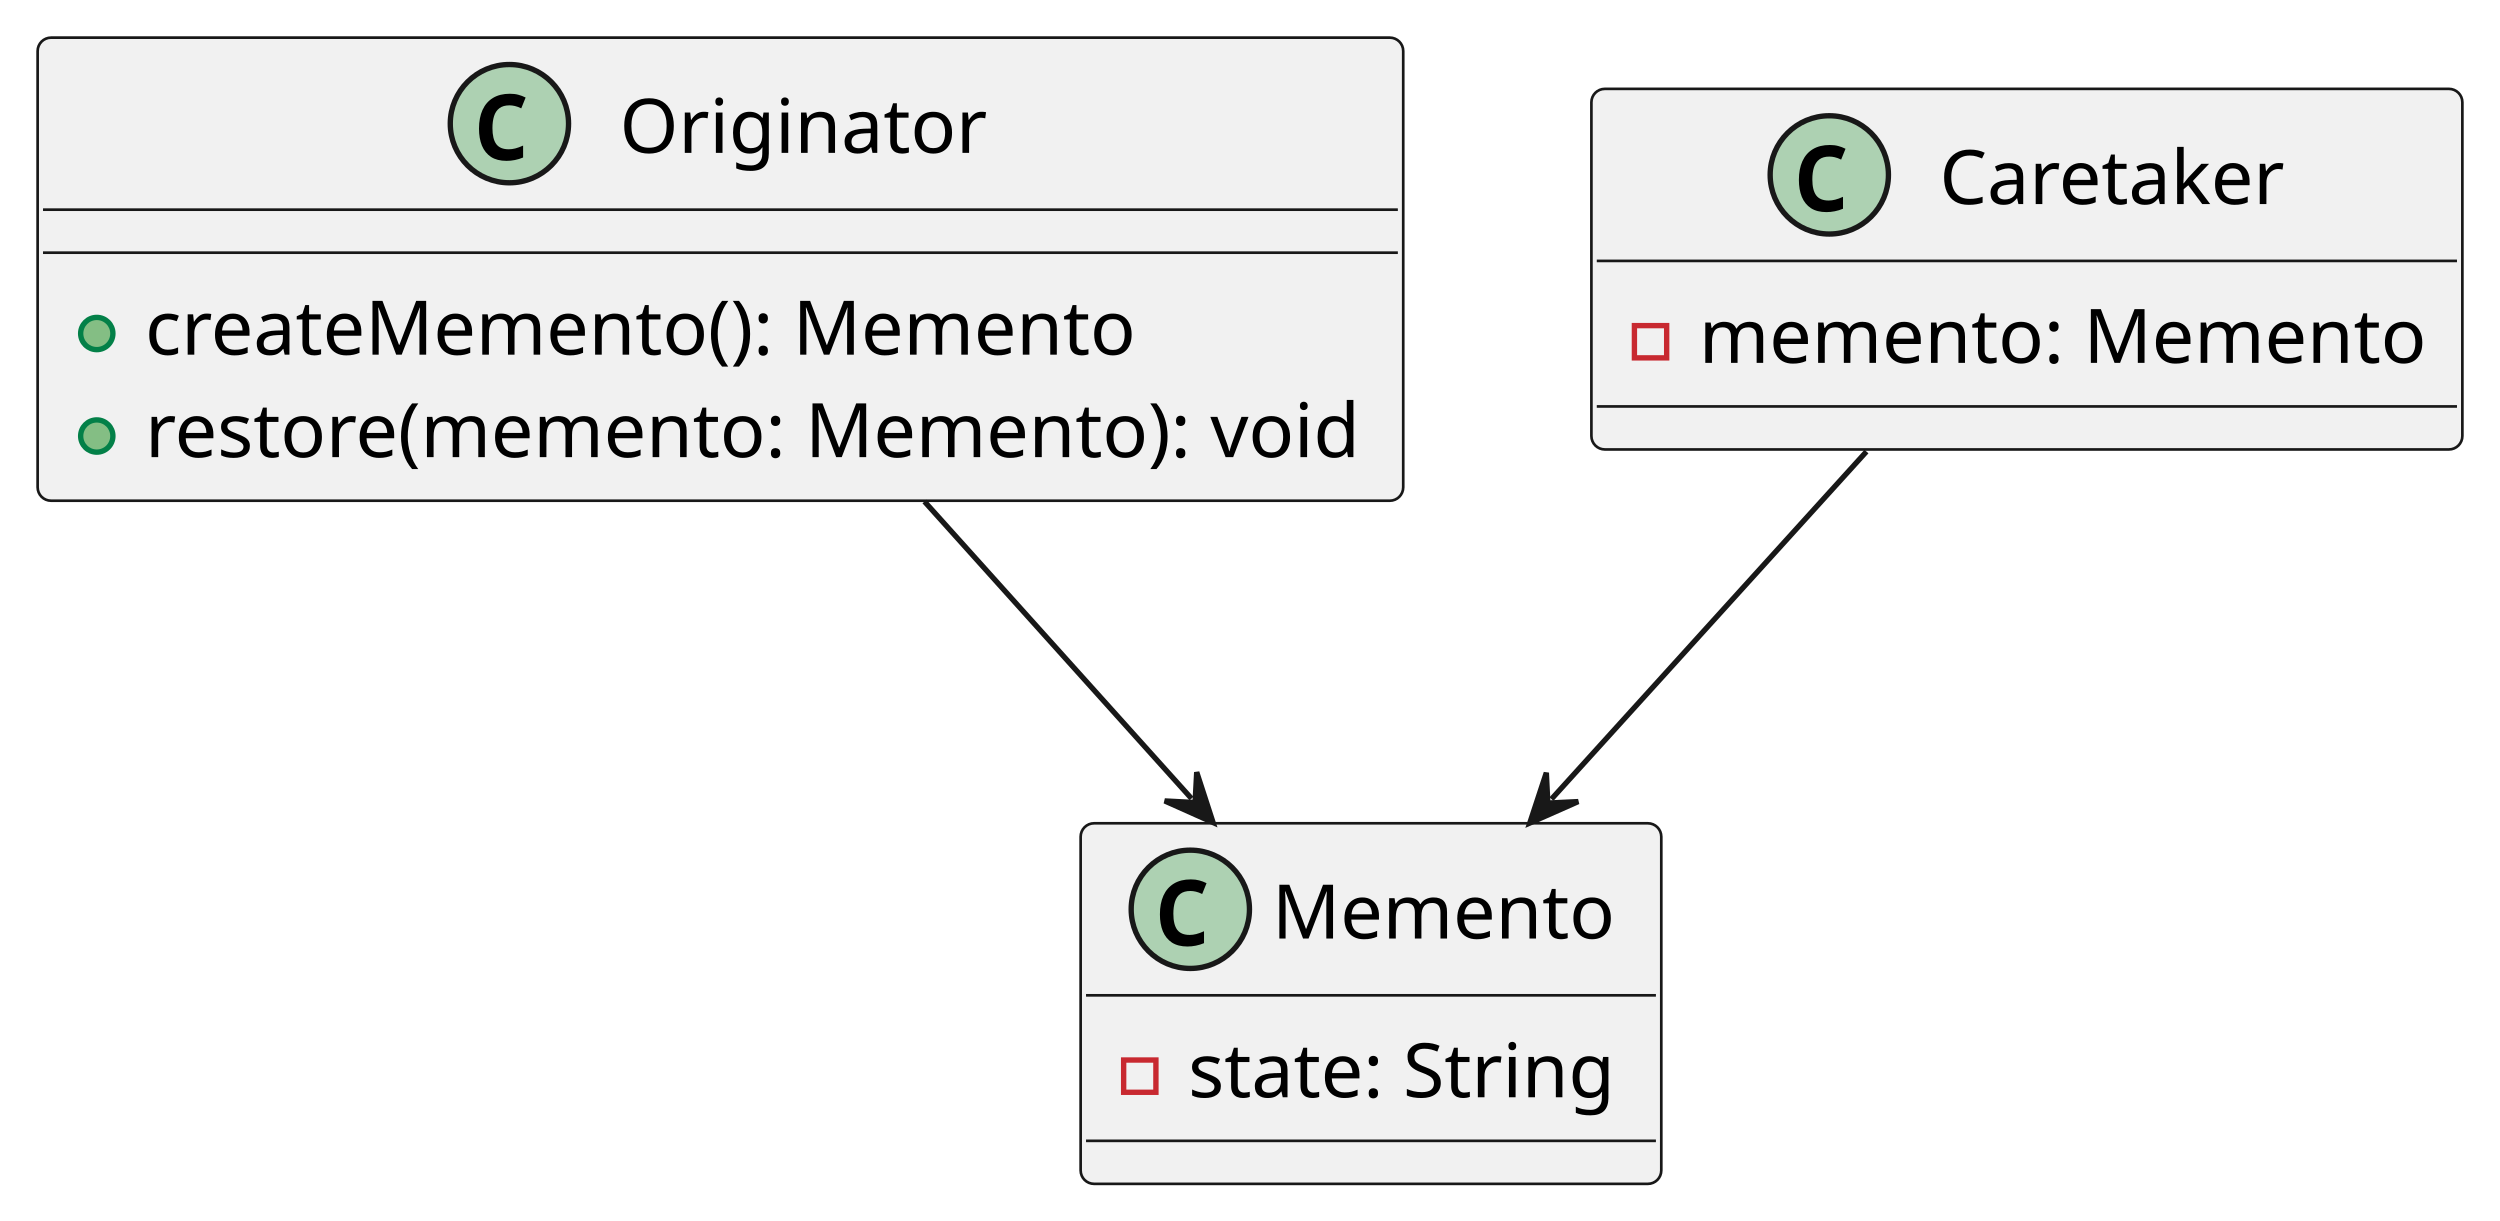
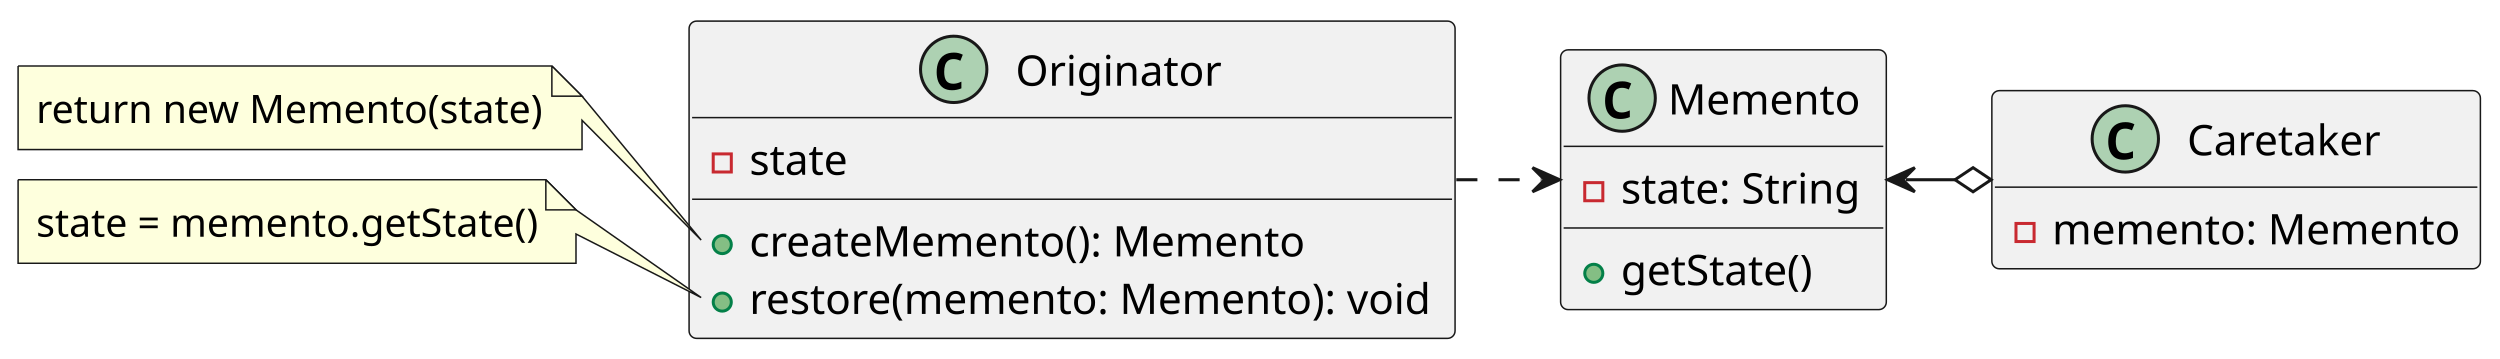
- <svg xmlns="http://www.w3.org/2000/svg" contentStyleType="text/css" height="227px" preserveAspectRatio="none" style="width:465px;height:227px;background:#FFFFFF;" version="1.1" viewBox="0 0 465 227" width="465px" zoomAndPan="magnify">
+ <svg xmlns="http://www.w3.org/2000/svg" contentStyleType="text/css" height="119px" preserveAspectRatio="none" style="width:829px;height:119px;background:#FFFFFF;" version="1.1" viewBox="0 0 829 119" width="829px" zoomAndPan="magnify">
  <defs />
  <g>
    <g id="elem_Originator">
-       <rect codeLine="1" fill="#F1F1F1" height="86.136" id="Originator" rx="2.5" ry="2.5" style="stroke:#181818;stroke-width:0.5;" width="254" x="7" y="7" />
-       <ellipse cx="94.75" cy="23" fill="#ADD1B2" rx="11" ry="11" style="stroke:#181818;stroke-width:1.0;" />
-       <path d="M94.219,29.922 Q92.469,29.922 91.328,29.188 Q90.203,28.438 89.641,27.094 Q89.094,25.734 89.094,23.938 Q89.094,21.906 89.75,20.453 Q90.406,19 91.688,18.219 Q92.969,17.438 94.844,17.438 Q95.734,17.438 96.406,17.625 Q97.078,17.797 97.766,18.141 L96.953,20.156 Q96.328,19.844 95.781,19.719 Q95.25,19.594 94.766,19.594 Q93.594,19.594 92.891,20.125 Q92.188,20.656 91.891,21.609 Q91.594,22.562 91.594,23.828 Q91.594,25.844 92.312,26.812 Q93.031,27.766 94.625,27.766 Q95.219,27.766 95.844,27.609 Q96.469,27.453 97.297,27.078 L97.297,29.297 Q96.562,29.609 95.766,29.766 Q94.984,29.922 94.219,29.922 Z " fill="#000000" />
-       <text fill="#000000" font-family="sans-serif" font-size="14" lengthAdjust="spacing" textLength="70" x="115.25" y="28.432">Originator</text>
-       <line style="stroke:#181818;stroke-width:0.5;" x1="8" x2="260" y1="39" y2="39" />
-       <line style="stroke:#181818;stroke-width:0.5;" x1="8" x2="260" y1="47" y2="47" />
-       <ellipse cx="18" cy="62.034" fill="#84BE84" rx="3" ry="3" style="stroke:#038048;stroke-width:1.0;" />
-       <text fill="#000000" font-family="sans-serif" font-size="14" lengthAdjust="spacing" textLength="186" x="27" y="65.966">createMemento(): Memento</text>
-       <ellipse cx="18" cy="81.102" fill="#84BE84" rx="3" ry="3" style="stroke:#038048;stroke-width:1.0;" />
-       <text fill="#000000" font-family="sans-serif" font-size="14" lengthAdjust="spacing" textLength="228" x="27" y="85.034">restore(memento: Memento): void</text>
+       <rect codeLine="3" fill="#F1F1F1" height="105.204" id="Originator" rx="2.5" ry="2.5" style="stroke:#181818;stroke-width:0.5;" width="254" x="228.5" y="7" />
+       <ellipse cx="316.25" cy="23" fill="#ADD1B2" rx="11" ry="11" style="stroke:#181818;stroke-width:1.0;" />
+       <path d="M315.719,29.922 Q313.969,29.922 312.828,29.188 Q311.703,28.438 311.141,27.094 Q310.594,25.734 310.594,23.938 Q310.594,21.906 311.25,20.453 Q311.906,19 313.188,18.219 Q314.469,17.438 316.344,17.438 Q317.234,17.438 317.906,17.625 Q318.578,17.797 319.266,18.141 L318.453,20.156 Q317.828,19.844 317.281,19.719 Q316.75,19.594 316.266,19.594 Q315.094,19.594 314.391,20.125 Q313.688,20.656 313.391,21.609 Q313.094,22.562 313.094,23.828 Q313.094,25.844 313.812,26.812 Q314.531,27.766 316.125,27.766 Q316.719,27.766 317.344,27.609 Q317.969,27.453 318.797,27.078 L318.797,29.297 Q318.062,29.609 317.266,29.766 Q316.484,29.922 315.719,29.922 Z " fill="#000000" />
+       <text fill="#000000" font-family="sans-serif" font-size="14" lengthAdjust="spacing" textLength="70" x="336.75" y="28.432">Originator</text>
+       <line style="stroke:#181818;stroke-width:0.5;" x1="229.5" x2="481.5" y1="39" y2="39" />
+       <rect fill="none" height="6" style="stroke:#C82930;stroke-width:1.0;" width="6" x="236.5" y="51.034" />
+       <text fill="#000000" font-family="sans-serif" font-size="14" lengthAdjust="spacing" textLength="33" x="248.5" y="57.966">state</text>
+       <line style="stroke:#181818;stroke-width:0.5;" x1="229.5" x2="481.5" y1="66.068" y2="66.068" />
+       <ellipse cx="239.5" cy="81.102" fill="#84BE84" rx="3" ry="3" style="stroke:#038048;stroke-width:1.0;" />
+       <text fill="#000000" font-family="sans-serif" font-size="14" lengthAdjust="spacing" textLength="186" x="248.5" y="85.034">createMemento(): Memento</text>
+       <ellipse cx="239.5" cy="100.17" fill="#84BE84" rx="3" ry="3" style="stroke:#038048;stroke-width:1.0;" />
+       <text fill="#000000" font-family="sans-serif" font-size="14" lengthAdjust="spacing" textLength="228" x="248.5" y="104.102">restore(memento: Memento): void</text>
    </g>
    <g id="elem_Memento">
-       <rect codeLine="6" fill="#F1F1F1" height="67.068" id="Memento" rx="2.5" ry="2.5" style="stroke:#181818;stroke-width:0.5;" width="108" x="201" y="153.13" />
-       <ellipse cx="221.4" cy="169.13" fill="#ADD1B2" rx="11" ry="11" style="stroke:#181818;stroke-width:1.0;" />
-       <path d="M220.869,176.052 Q219.119,176.052 217.978,175.317 Q216.853,174.567 216.291,173.224 Q215.744,171.864 215.744,170.067 Q215.744,168.036 216.4,166.583 Q217.056,165.13 218.338,164.349 Q219.619,163.567 221.494,163.567 Q222.384,163.567 223.056,163.755 Q223.728,163.927 224.416,164.271 L223.603,166.286 Q222.978,165.974 222.431,165.849 Q221.9,165.724 221.416,165.724 Q220.244,165.724 219.541,166.255 Q218.838,166.786 218.541,167.739 Q218.244,168.692 218.244,169.958 Q218.244,171.974 218.963,172.942 Q219.681,173.896 221.275,173.896 Q221.869,173.896 222.494,173.739 Q223.119,173.583 223.947,173.208 L223.947,175.427 Q223.213,175.739 222.416,175.896 Q221.634,176.052 220.869,176.052 Z " fill="#000000" />
-       <text fill="#000000" font-family="sans-serif" font-size="14" lengthAdjust="spacing" textLength="64" x="236.6" y="174.562">Memento</text>
-       <line style="stroke:#181818;stroke-width:0.5;" x1="202" x2="308" y1="185.13" y2="185.13" />
-       <rect fill="none" height="6" style="stroke:#C82930;stroke-width:1.0;" width="6" x="209" y="197.164" />
-       <text fill="#000000" font-family="sans-serif" font-size="14" lengthAdjust="spacing" textLength="82" x="221" y="204.096">state: String</text>
-       <line style="stroke:#181818;stroke-width:0.5;" x1="202" x2="308" y1="212.198" y2="212.198" />
+       <rect codeLine="9" fill="#F1F1F1" height="86.136" id="Memento" rx="2.5" ry="2.5" style="stroke:#181818;stroke-width:0.5;" width="108" x="517.5" y="16.53" />
+       <ellipse cx="537.9" cy="32.53" fill="#ADD1B2" rx="11" ry="11" style="stroke:#181818;stroke-width:1.0;" />
+       <path d="M537.369,39.452 Q535.619,39.452 534.478,38.718 Q533.353,37.968 532.791,36.624 Q532.244,35.264 532.244,33.468 Q532.244,31.436 532.9,29.983 Q533.556,28.53 534.837,27.749 Q536.119,26.968 537.994,26.968 Q538.884,26.968 539.556,27.155 Q540.228,27.327 540.916,27.671 L540.103,29.686 Q539.478,29.374 538.931,29.249 Q538.4,29.124 537.916,29.124 Q536.744,29.124 536.041,29.655 Q535.337,30.186 535.041,31.139 Q534.744,32.093 534.744,33.358 Q534.744,35.374 535.462,36.343 Q536.181,37.296 537.775,37.296 Q538.369,37.296 538.994,37.139 Q539.619,36.983 540.447,36.608 L540.447,38.827 Q539.712,39.139 538.916,39.296 Q538.134,39.452 537.369,39.452 Z " fill="#000000" />
+       <text fill="#000000" font-family="sans-serif" font-size="14" lengthAdjust="spacing" textLength="64" x="553.1" y="37.962">Memento</text>
+       <line style="stroke:#181818;stroke-width:0.5;" x1="518.5" x2="624.5" y1="48.53" y2="48.53" />
+       <rect fill="none" height="6" style="stroke:#C82930;stroke-width:1.0;" width="6" x="525.5" y="60.564" />
+       <text fill="#000000" font-family="sans-serif" font-size="14" lengthAdjust="spacing" textLength="82" x="537.5" y="67.496">state: String</text>
+       <line style="stroke:#181818;stroke-width:0.5;" x1="518.5" x2="624.5" y1="75.598" y2="75.598" />
+       <ellipse cx="528.5" cy="90.632" fill="#84BE84" rx="3" ry="3" style="stroke:#038048;stroke-width:1.0;" />
+       <text fill="#000000" font-family="sans-serif" font-size="14" lengthAdjust="spacing" textLength="64" x="537.5" y="94.564">getState()</text>
    </g>
    <g id="elem_Caretaker">
-       <rect codeLine="10" fill="#F1F1F1" height="67.068" id="Caretaker" rx="2.5" ry="2.5" style="stroke:#181818;stroke-width:0.5;" width="162" x="296" y="16.53" />
-       <ellipse cx="340.25" cy="32.53" fill="#ADD1B2" rx="11" ry="11" style="stroke:#181818;stroke-width:1.0;" />
-       <path d="M339.719,39.452 Q337.969,39.452 336.828,38.718 Q335.703,37.968 335.141,36.624 Q334.594,35.264 334.594,33.468 Q334.594,31.436 335.25,29.983 Q335.906,28.53 337.188,27.749 Q338.469,26.968 340.344,26.968 Q341.234,26.968 341.906,27.155 Q342.578,27.327 343.266,27.671 L342.453,29.686 Q341.828,29.374 341.281,29.249 Q340.75,29.124 340.266,29.124 Q339.094,29.124 338.391,29.655 Q337.688,30.186 337.391,31.139 Q337.094,32.093 337.094,33.358 Q337.094,35.374 337.812,36.343 Q338.531,37.296 340.125,37.296 Q340.719,37.296 341.344,37.139 Q341.969,36.983 342.797,36.608 L342.797,38.827 Q342.062,39.139 341.266,39.296 Q340.484,39.452 339.719,39.452 Z " fill="#000000" />
-       <text fill="#000000" font-family="sans-serif" font-size="14" lengthAdjust="spacing" textLength="65" x="360.75" y="37.962">Caretaker</text>
-       <line style="stroke:#181818;stroke-width:0.5;" x1="297" x2="457" y1="48.53" y2="48.53" />
-       <rect fill="none" height="6" style="stroke:#C82930;stroke-width:1.0;" width="6" x="304" y="60.564" />
-       <text fill="#000000" font-family="sans-serif" font-size="14" lengthAdjust="spacing" textLength="136" x="316" y="67.496">memento: Memento</text>
-       <line style="stroke:#181818;stroke-width:0.5;" x1="297" x2="457" y1="75.598" y2="75.598" />
+       <rect codeLine="14" fill="#F1F1F1" height="59.068" id="Caretaker" rx="2.5" ry="2.5" style="stroke:#181818;stroke-width:0.5;" width="162" x="660.5" y="30.06" />
+       <ellipse cx="704.75" cy="46.06" fill="#ADD1B2" rx="11" ry="11" style="stroke:#181818;stroke-width:1.0;" />
+       <path d="M704.219,52.982 Q702.469,52.982 701.328,52.248 Q700.203,51.498 699.641,50.154 Q699.094,48.794 699.094,46.998 Q699.094,44.966 699.75,43.513 Q700.406,42.06 701.688,41.279 Q702.969,40.498 704.844,40.498 Q705.734,40.498 706.406,40.685 Q707.078,40.857 707.766,41.201 L706.953,43.216 Q706.328,42.904 705.781,42.779 Q705.25,42.654 704.766,42.654 Q703.594,42.654 702.891,43.185 Q702.188,43.716 701.891,44.669 Q701.594,45.623 701.594,46.888 Q701.594,48.904 702.312,49.873 Q703.031,50.826 704.625,50.826 Q705.219,50.826 705.844,50.669 Q706.469,50.513 707.297,50.138 L707.297,52.357 Q706.562,52.669 705.766,52.826 Q704.984,52.982 704.219,52.982 Z " fill="#000000" />
+       <text fill="#000000" font-family="sans-serif" font-size="14" lengthAdjust="spacing" textLength="65" x="725.25" y="51.492">Caretaker</text>
+       <line style="stroke:#181818;stroke-width:0.5;" x1="661.5" x2="821.5" y1="62.06" y2="62.06" />
+       <rect fill="none" height="6" style="stroke:#C82930;stroke-width:1.0;" width="6" x="668.5" y="74.094" />
+       <text fill="#000000" font-family="sans-serif" font-size="14" lengthAdjust="spacing" textLength="136" x="680.5" y="81.026">memento: Memento</text>
    </g>
-     <g id="link_Caretaker_Memento">
-       <path codeLine="14" d="M347.16,83.99 C328.11,105.01 307.548,127.683 288.568,148.633 " fill="none" id="Caretaker-to-Memento" style="stroke:#181818;stroke-width:1.0;" />
-       <polygon fill="#181818" points="284.54,153.08,293.547,149.096,287.897,149.375,287.618,143.725,284.54,153.08" style="stroke:#181818;stroke-width:1.0;" />
+     <path d="M6,21.89 L6,49.596 A0,0 0 0 0 6,49.596 L193,49.596 A0,0 0 0 0 193,49.596 L193,39.89 L232.5,79.602 L193,31.89 L193,31.89 L183,21.89 L6,21.89 A0,0 0 0 0 6,21.89 " fill="#FEFFDD" style="stroke:#181818;stroke-width:0.5;" />
+     <path d="M183,21.89 L183,31.89 L193,31.89 L183,21.89 " fill="#FEFFDD" style="stroke:#181818;stroke-width:0.5;" />
+     <text fill="#000000" font-family="sans-serif" font-size="13" lengthAdjust="spacing" textLength="166" x="12" y="40.787">return new Memento(state)</text>
+     <path d="M6,59.596 L6,87.302 A0,0 0 0 0 6,87.302 L191,87.302 A0,0 0 0 0 191,87.302 L191,77.596 L232.5,98.67 L191,69.596 L191,69.596 L181,59.596 L6,59.596 A0,0 0 0 0 6,59.596 " fill="#FEFFDD" style="stroke:#181818;stroke-width:0.5;" />
+     <path d="M181,59.596 L181,69.596 L191,69.596 L181,59.596 " fill="#FEFFDD" style="stroke:#181818;stroke-width:0.5;" />
+     <text fill="#000000" font-family="sans-serif" font-size="13" lengthAdjust="spacing" textLength="164" x="12" y="78.493">state = memento.getState()</text>
+     <g id="link_Memento_Caretaker">
+       <path codeLine="26" d="M631.95,59.6 C643.39,59.6 636.82,59.6 648.26,59.6 " fill="none" id="Memento-Caretaker" style="stroke:#181818;stroke-width:1.0;" />
+       <polygon fill="#181818" points="625.95,59.6,634.95,63.6,630.95,59.6,634.95,55.6,625.95,59.6" style="stroke:#181818;stroke-width:1.0;" />
+       <polygon fill="none" points="660.26,59.6,654.26,55.6,648.26,59.6,654.26,63.6,660.26,59.6" style="stroke:#181818;stroke-width:1.0;" />
    </g>
    <g id="link_Originator_Memento">
-       <path codeLine="15" d="M171.95,93.28 C189.28,112.56 205.478,130.578 221.618,148.528 " fill="none" id="Originator-to-Memento" style="stroke:#181818;stroke-width:1.0;" />
-       <polygon fill="#181818" points="225.63,152.99,222.587,143.623,222.287,149.272,216.638,148.972,225.63,152.99" style="stroke:#181818;stroke-width:1.0;" />
+       <path codeLine="27" d="M482.91,59.6 C494.33,59.6 499.75,59.6 511.17,59.6 " fill="none" id="Originator-to-Memento" style="stroke:#181818;stroke-width:1.0;stroke-dasharray:7.0,7.0;" />
+       <polygon fill="#181818" points="517.17,59.6,508.17,55.6,512.17,59.6,508.17,63.6,517.17,59.6" style="stroke:#181818;stroke-width:1.0;" />
    </g>
  </g>
</svg>
